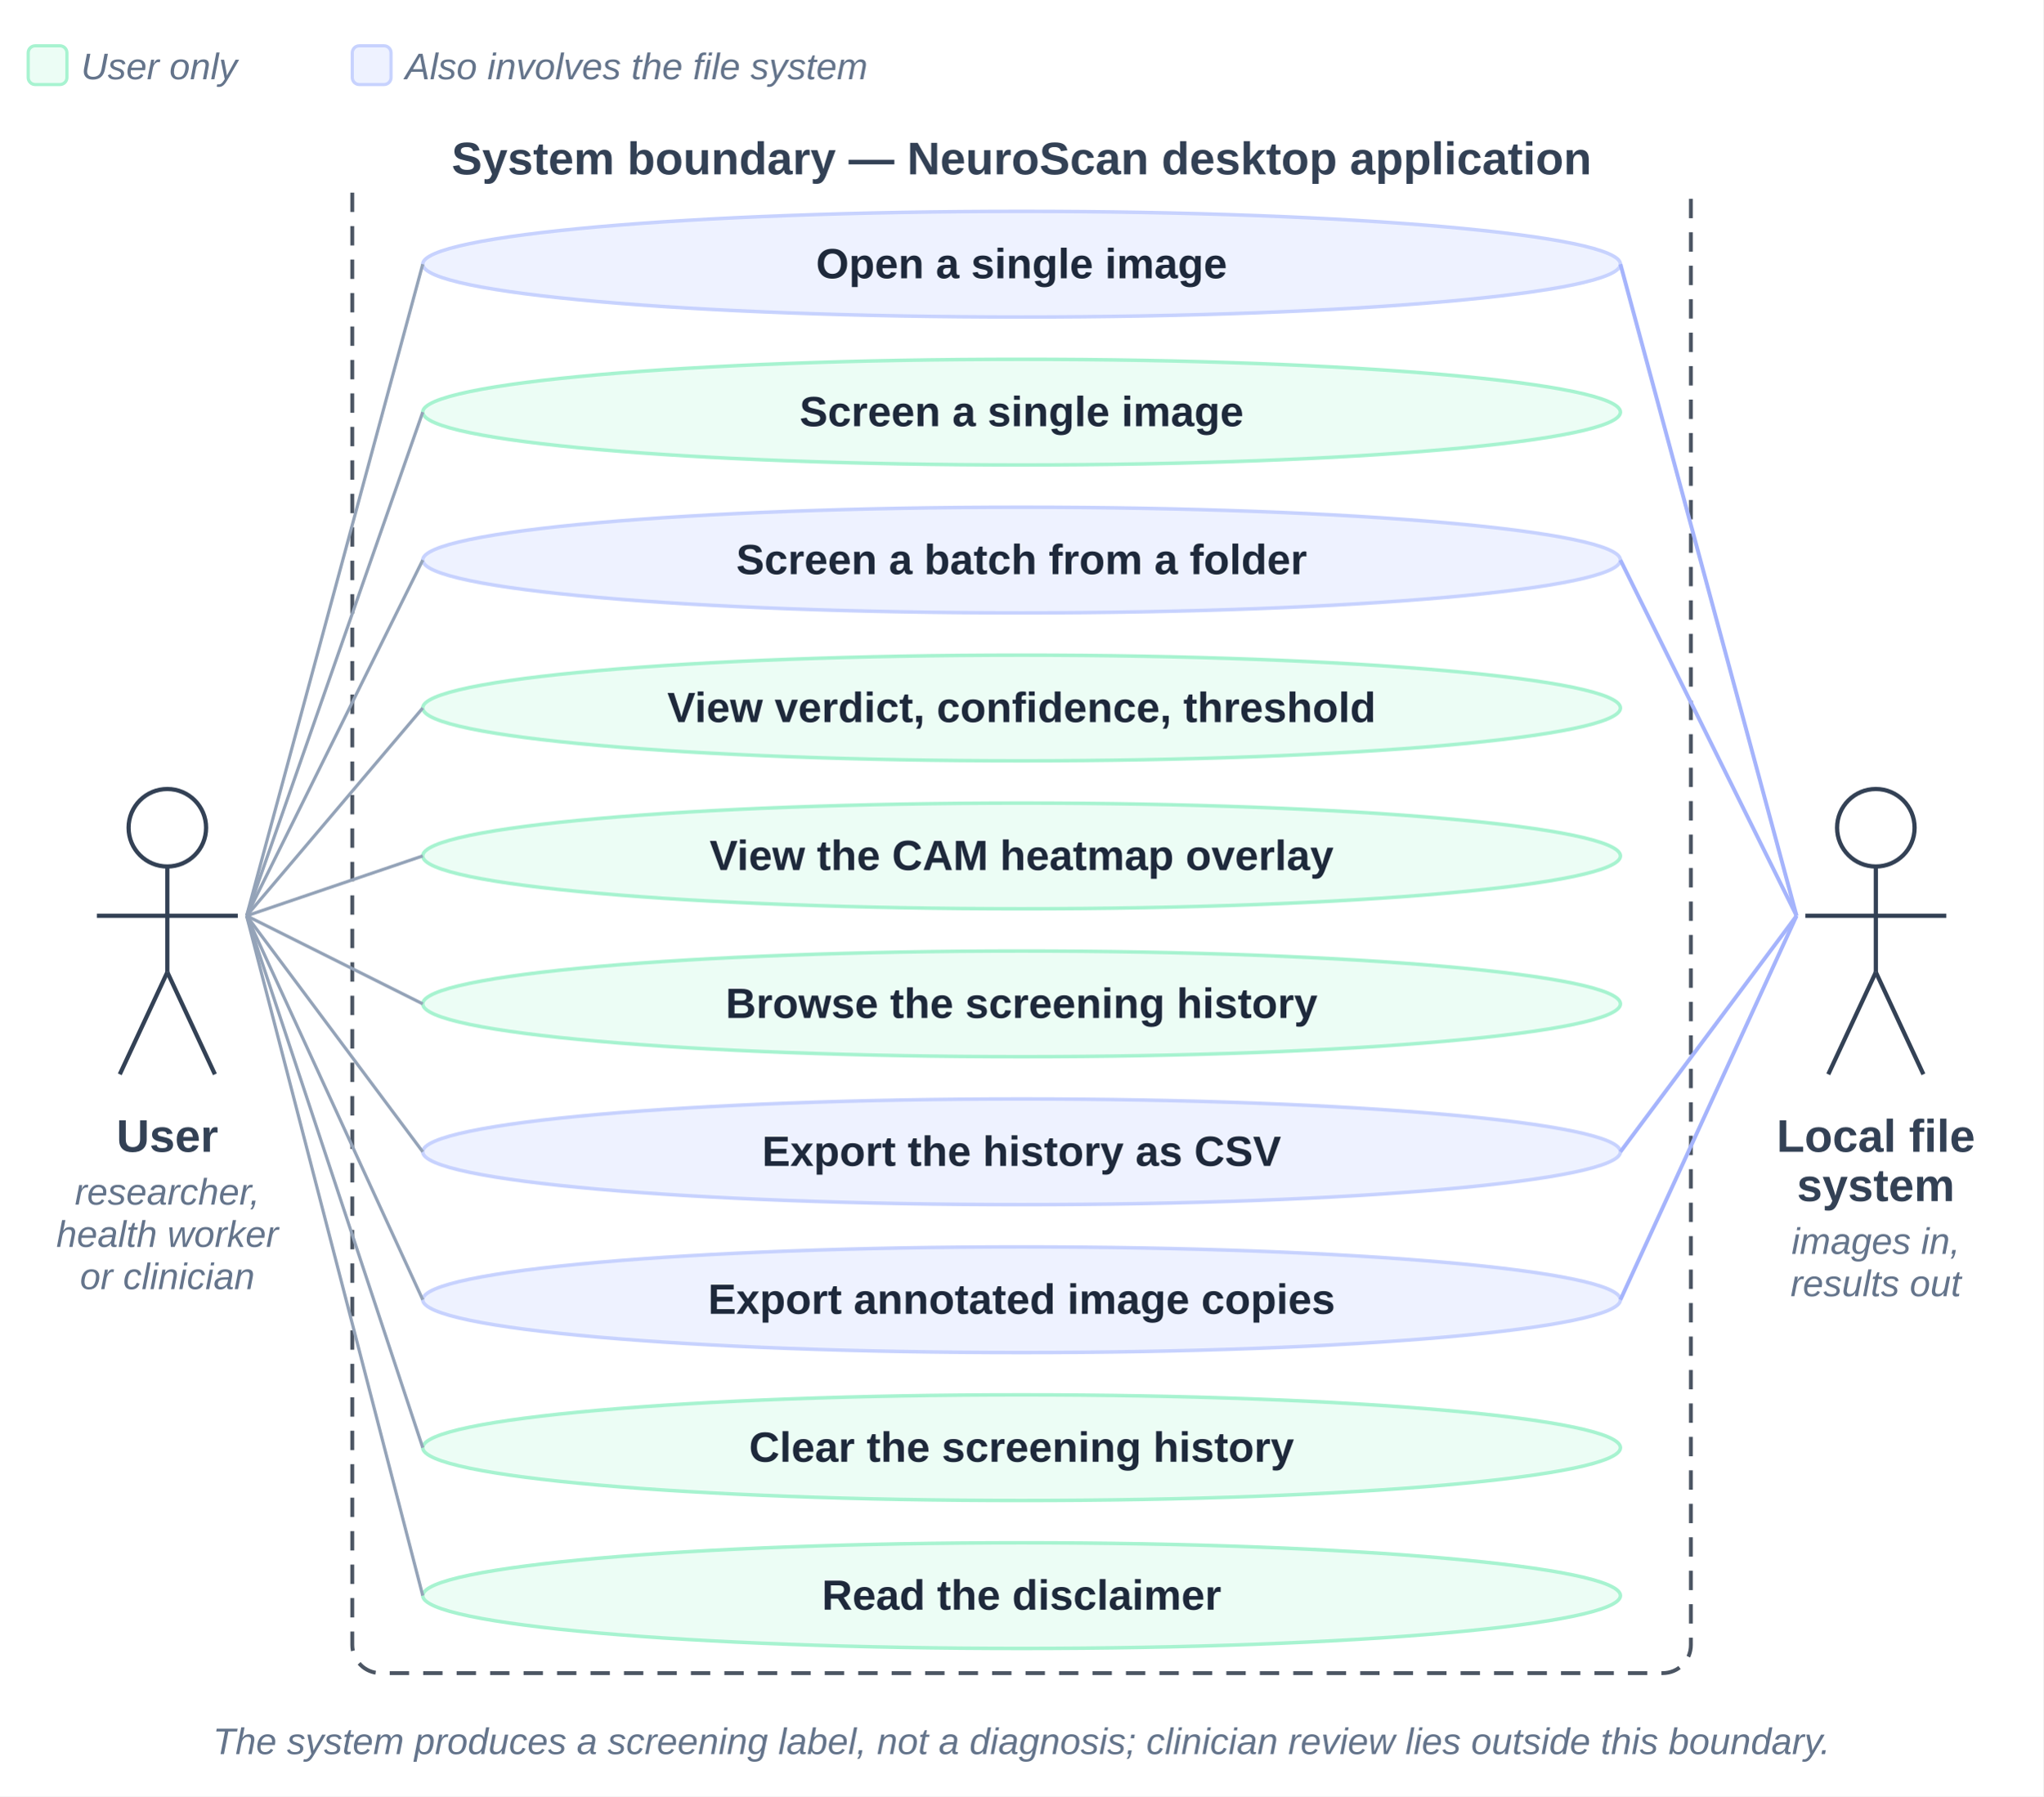
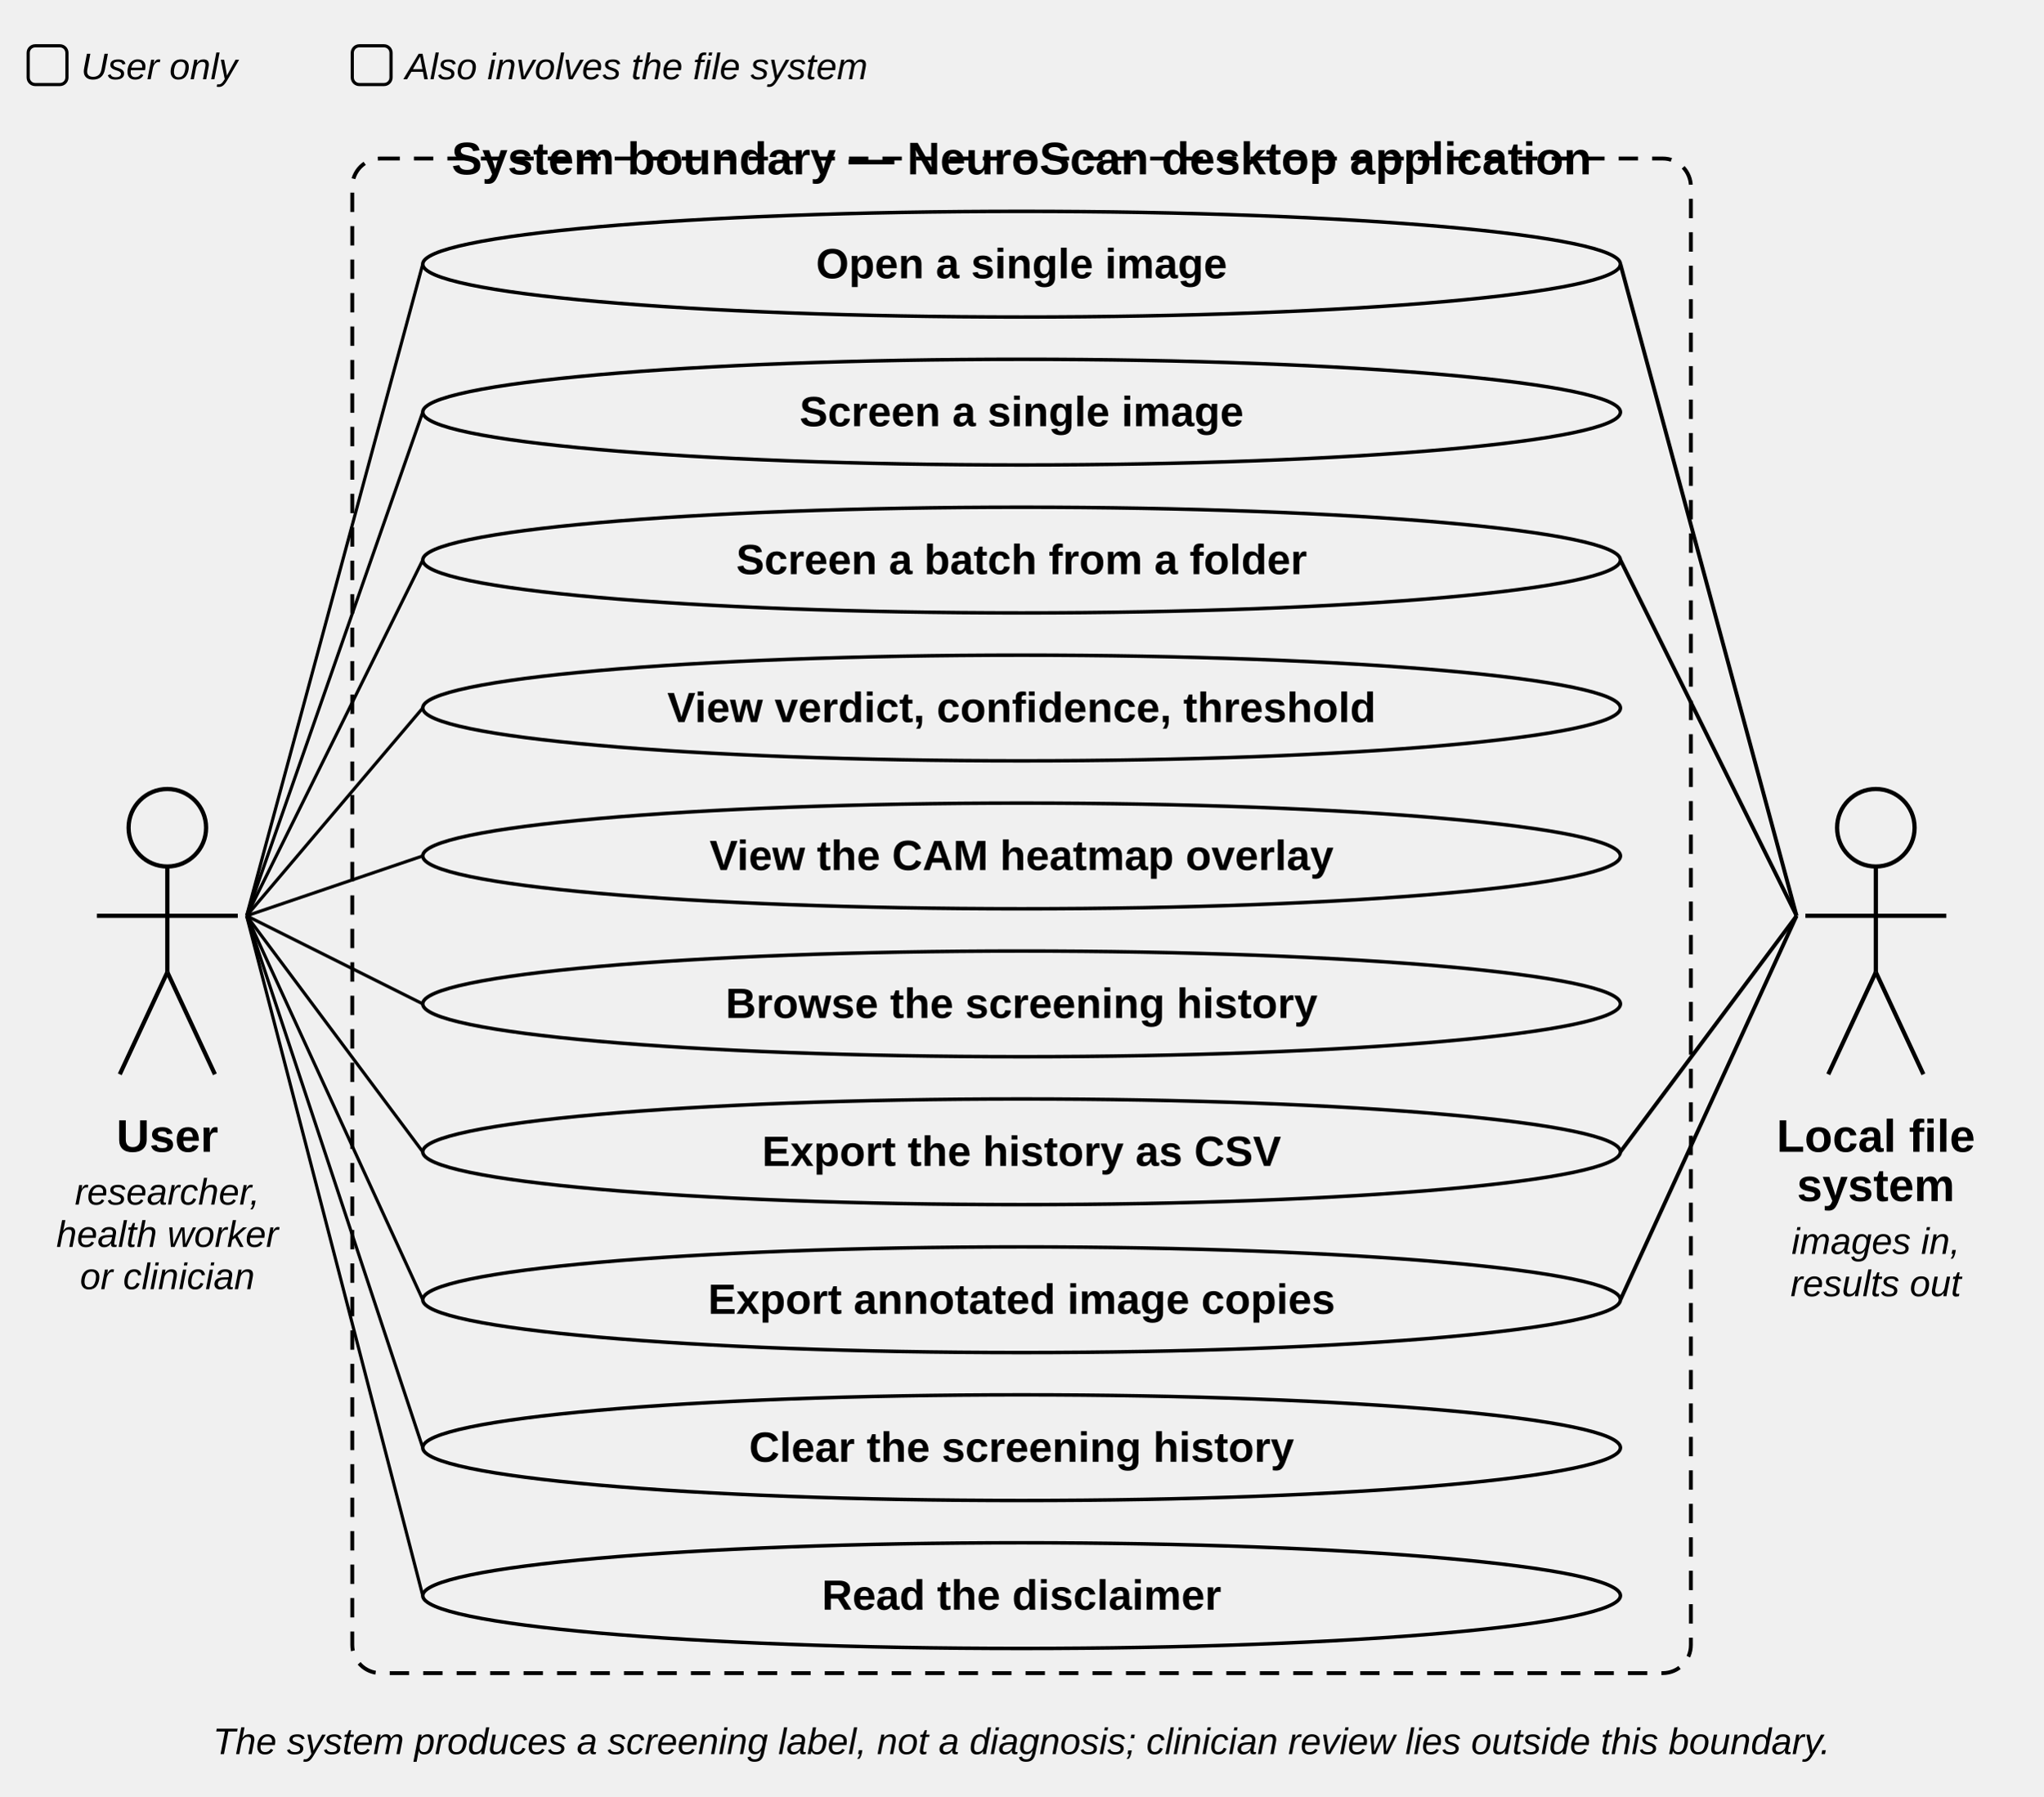
<svg xmlns="http://www.w3.org/2000/svg" viewBox="0 0 1160 1020" width="1160" height="1020" role="img" aria-labelledby="f32title f32desc">
  <defs>
    <style>
-       .t   { font: 700 24px "Segoe UI", "Helvetica Neue", Arial, sans-serif; fill: #1e293b; }
-       .n   { font: italic 400 21px "Segoe UI", "Helvetica Neue", Arial, sans-serif; fill: #64748b; }
-       .lbl { font: 700 26px "Segoe UI", "Helvetica Neue", Arial, sans-serif; fill: #334155; }
+       .t   { font: 700 24px "Segoe UI", "Helvetica Neue", Arial, sans-serif; fill: #000000; }
+       .n   { font: italic 400 21px "Segoe UI", "Helvetica Neue", Arial, sans-serif; fill: #000000; }
+       .lbl { font: 700 26px "Segoe UI", "Helvetica Neue", Arial, sans-serif; fill: #000000; }
    </style>
  </defs>
-   <rect x="0" y="0" width="1160" height="1020" fill="#ffffff" />
-   <rect x="16" y="26" width="22" height="22" rx="4" fill="#ecfdf5" stroke="#a7f3d0" stroke-width="1.8" />
+   <rect x="16" y="26" width="22" height="22" rx="4" fill="none" stroke="#000000" stroke-width="1.8" />
  <text class="n" x="46" y="45">User only</text>
-   <rect x="200" y="26" width="22" height="22" rx="4" fill="#eef2ff" stroke="#c7d2fe" stroke-width="1.8" />
+   <rect x="200" y="26" width="22" height="22" rx="4" fill="none" stroke="#000000" stroke-width="1.8" />
  <text class="n" x="230" y="45">Also involves the file system</text>
-   <rect x="200" y="90" width="760" height="860" rx="16" fill="none" stroke="#4b5563" stroke-width="2.2" stroke-dasharray="11 8" />
-   <rect x="150" y="72" width="860" height="34" fill="#ffffff" />
+   <rect x="200" y="90" width="760" height="860" rx="16" fill="none" stroke="#000000" stroke-width="2.2" stroke-dasharray="11 8" />
+   <rect x="150" y="72" width="860" height="34" fill="none" />
  <text class="lbl" x="580" y="99" text-anchor="middle">System boundary — NeuroScan desktop application</text>
  <g>
-     <ellipse cx="580" cy="150" rx="340" ry="30" fill="#eef2ff" stroke="#c7d2fe" stroke-width="2" />
+     <ellipse cx="580" cy="150" rx="340" ry="30" fill="none" stroke="#000000" stroke-width="2" />
    <text class="t" x="580" y="158" text-anchor="middle">Open a single image</text>
  </g>
  <g>
-     <ellipse cx="580" cy="234" rx="340" ry="30" fill="#ecfdf5" stroke="#a7f3d0" stroke-width="2" />
+     <ellipse cx="580" cy="234" rx="340" ry="30" fill="none" stroke="#000000" stroke-width="2" />
    <text class="t" x="580" y="242" text-anchor="middle">Screen a single image</text>
  </g>
  <g>
-     <ellipse cx="580" cy="318" rx="340" ry="30" fill="#eef2ff" stroke="#c7d2fe" stroke-width="2" />
+     <ellipse cx="580" cy="318" rx="340" ry="30" fill="none" stroke="#000000" stroke-width="2" />
    <text class="t" x="580" y="326" text-anchor="middle">Screen a batch from a folder</text>
  </g>
  <g>
-     <ellipse cx="580" cy="402" rx="340" ry="30" fill="#ecfdf5" stroke="#a7f3d0" stroke-width="2" />
+     <ellipse cx="580" cy="402" rx="340" ry="30" fill="none" stroke="#000000" stroke-width="2" />
    <text class="t" x="580" y="410" text-anchor="middle">View verdict, confidence, threshold</text>
  </g>
  <g>
-     <ellipse cx="580" cy="486" rx="340" ry="30" fill="#ecfdf5" stroke="#a7f3d0" stroke-width="2" />
+     <ellipse cx="580" cy="486" rx="340" ry="30" fill="none" stroke="#000000" stroke-width="2" />
    <text class="t" x="580" y="494" text-anchor="middle">View the CAM heatmap overlay</text>
  </g>
  <g>
-     <ellipse cx="580" cy="570" rx="340" ry="30" fill="#ecfdf5" stroke="#a7f3d0" stroke-width="2" />
+     <ellipse cx="580" cy="570" rx="340" ry="30" fill="none" stroke="#000000" stroke-width="2" />
    <text class="t" x="580" y="578" text-anchor="middle">Browse the screening history</text>
  </g>
  <g>
-     <ellipse cx="580" cy="654" rx="340" ry="30" fill="#eef2ff" stroke="#c7d2fe" stroke-width="2" />
+     <ellipse cx="580" cy="654" rx="340" ry="30" fill="none" stroke="#000000" stroke-width="2" />
    <text class="t" x="580" y="662" text-anchor="middle">Export the history as CSV</text>
  </g>
  <g>
-     <ellipse cx="580" cy="738" rx="340" ry="30" fill="#eef2ff" stroke="#c7d2fe" stroke-width="2" />
+     <ellipse cx="580" cy="738" rx="340" ry="30" fill="none" stroke="#000000" stroke-width="2" />
    <text class="t" x="580" y="746" text-anchor="middle">Export annotated image copies</text>
  </g>
  <g>
-     <ellipse cx="580" cy="822" rx="340" ry="30" fill="#ecfdf5" stroke="#a7f3d0" stroke-width="2" />
+     <ellipse cx="580" cy="822" rx="340" ry="30" fill="none" stroke="#000000" stroke-width="2" />
    <text class="t" x="580" y="830" text-anchor="middle">Clear the screening history</text>
  </g>
  <g>
-     <ellipse cx="580" cy="906" rx="340" ry="30" fill="#ecfdf5" stroke="#a7f3d0" stroke-width="2" />
+     <ellipse cx="580" cy="906" rx="340" ry="30" fill="none" stroke="#000000" stroke-width="2" />
    <text class="t" x="580" y="914" text-anchor="middle">Read the disclaimer</text>
  </g>
-   <g stroke="#334155" stroke-width="2.4" fill="none">
+   <g stroke="#000000" stroke-width="2.4" fill="none">
    <circle cx="95" cy="470" r="22" />
    <path d="M 95 492 V 552" />
    <path d="M 55 520 H 135" />
    <path d="M 95 552 L 68 610" />
    <path d="M 95 552 L 122 610" />
  </g>
  <text class="lbl" x="95" y="654" text-anchor="middle">User</text>
  <text class="n" x="95" y="684" text-anchor="middle">researcher,</text>
  <text class="n" x="95" y="708" text-anchor="middle">health worker</text>
  <text class="n" x="95" y="732" text-anchor="middle">or clinician</text>
-   <g stroke="#334155" stroke-width="2.4" fill="none">
+   <g stroke="#000000" stroke-width="2.4" fill="none">
    <circle cx="1065" cy="470" r="22" />
    <path d="M 1065 492 V 552" />
    <path d="M 1025 520 H 1105" />
    <path d="M 1065 552 L 1038 610" />
    <path d="M 1065 552 L 1092 610" />
  </g>
  <text class="lbl" x="1065" y="654" text-anchor="middle">Local file</text>
  <text class="lbl" x="1065" y="682" text-anchor="middle">system</text>
  <text class="n" x="1065" y="712" text-anchor="middle">images in,</text>
  <text class="n" x="1065" y="736" text-anchor="middle">results out</text>
-   <g stroke="#94a3b8" stroke-width="1.8" fill="none">
+   <g stroke="#000000" stroke-width="1.8" fill="none">
    <path d="M 140 520 L 240 150" />
    <path d="M 140 520 L 240 234" />
    <path d="M 140 520 L 240 318" />
    <path d="M 140 520 L 240 402" />
    <path d="M 140 520 L 240 486" />
    <path d="M 140 520 L 240 570" />
    <path d="M 140 520 L 240 654" />
    <path d="M 140 520 L 240 738" />
    <path d="M 140 520 L 240 822" />
    <path d="M 140 520 L 240 906" />
  </g>
-   <g stroke="#a5b4fc" stroke-width="2.2" fill="none">
+   <g stroke="#000000" stroke-width="2.2" fill="none">
    <path d="M 1020 520 L 920 150" />
    <path d="M 1020 520 L 920 318" />
    <path d="M 1020 520 L 920 654" />
    <path d="M 1020 520 L 920 738" />
  </g>
  <text class="n" x="580" y="996" text-anchor="middle">The system produces a screening label, not a diagnosis; clinician review lies outside this boundary.</text>
</svg>
